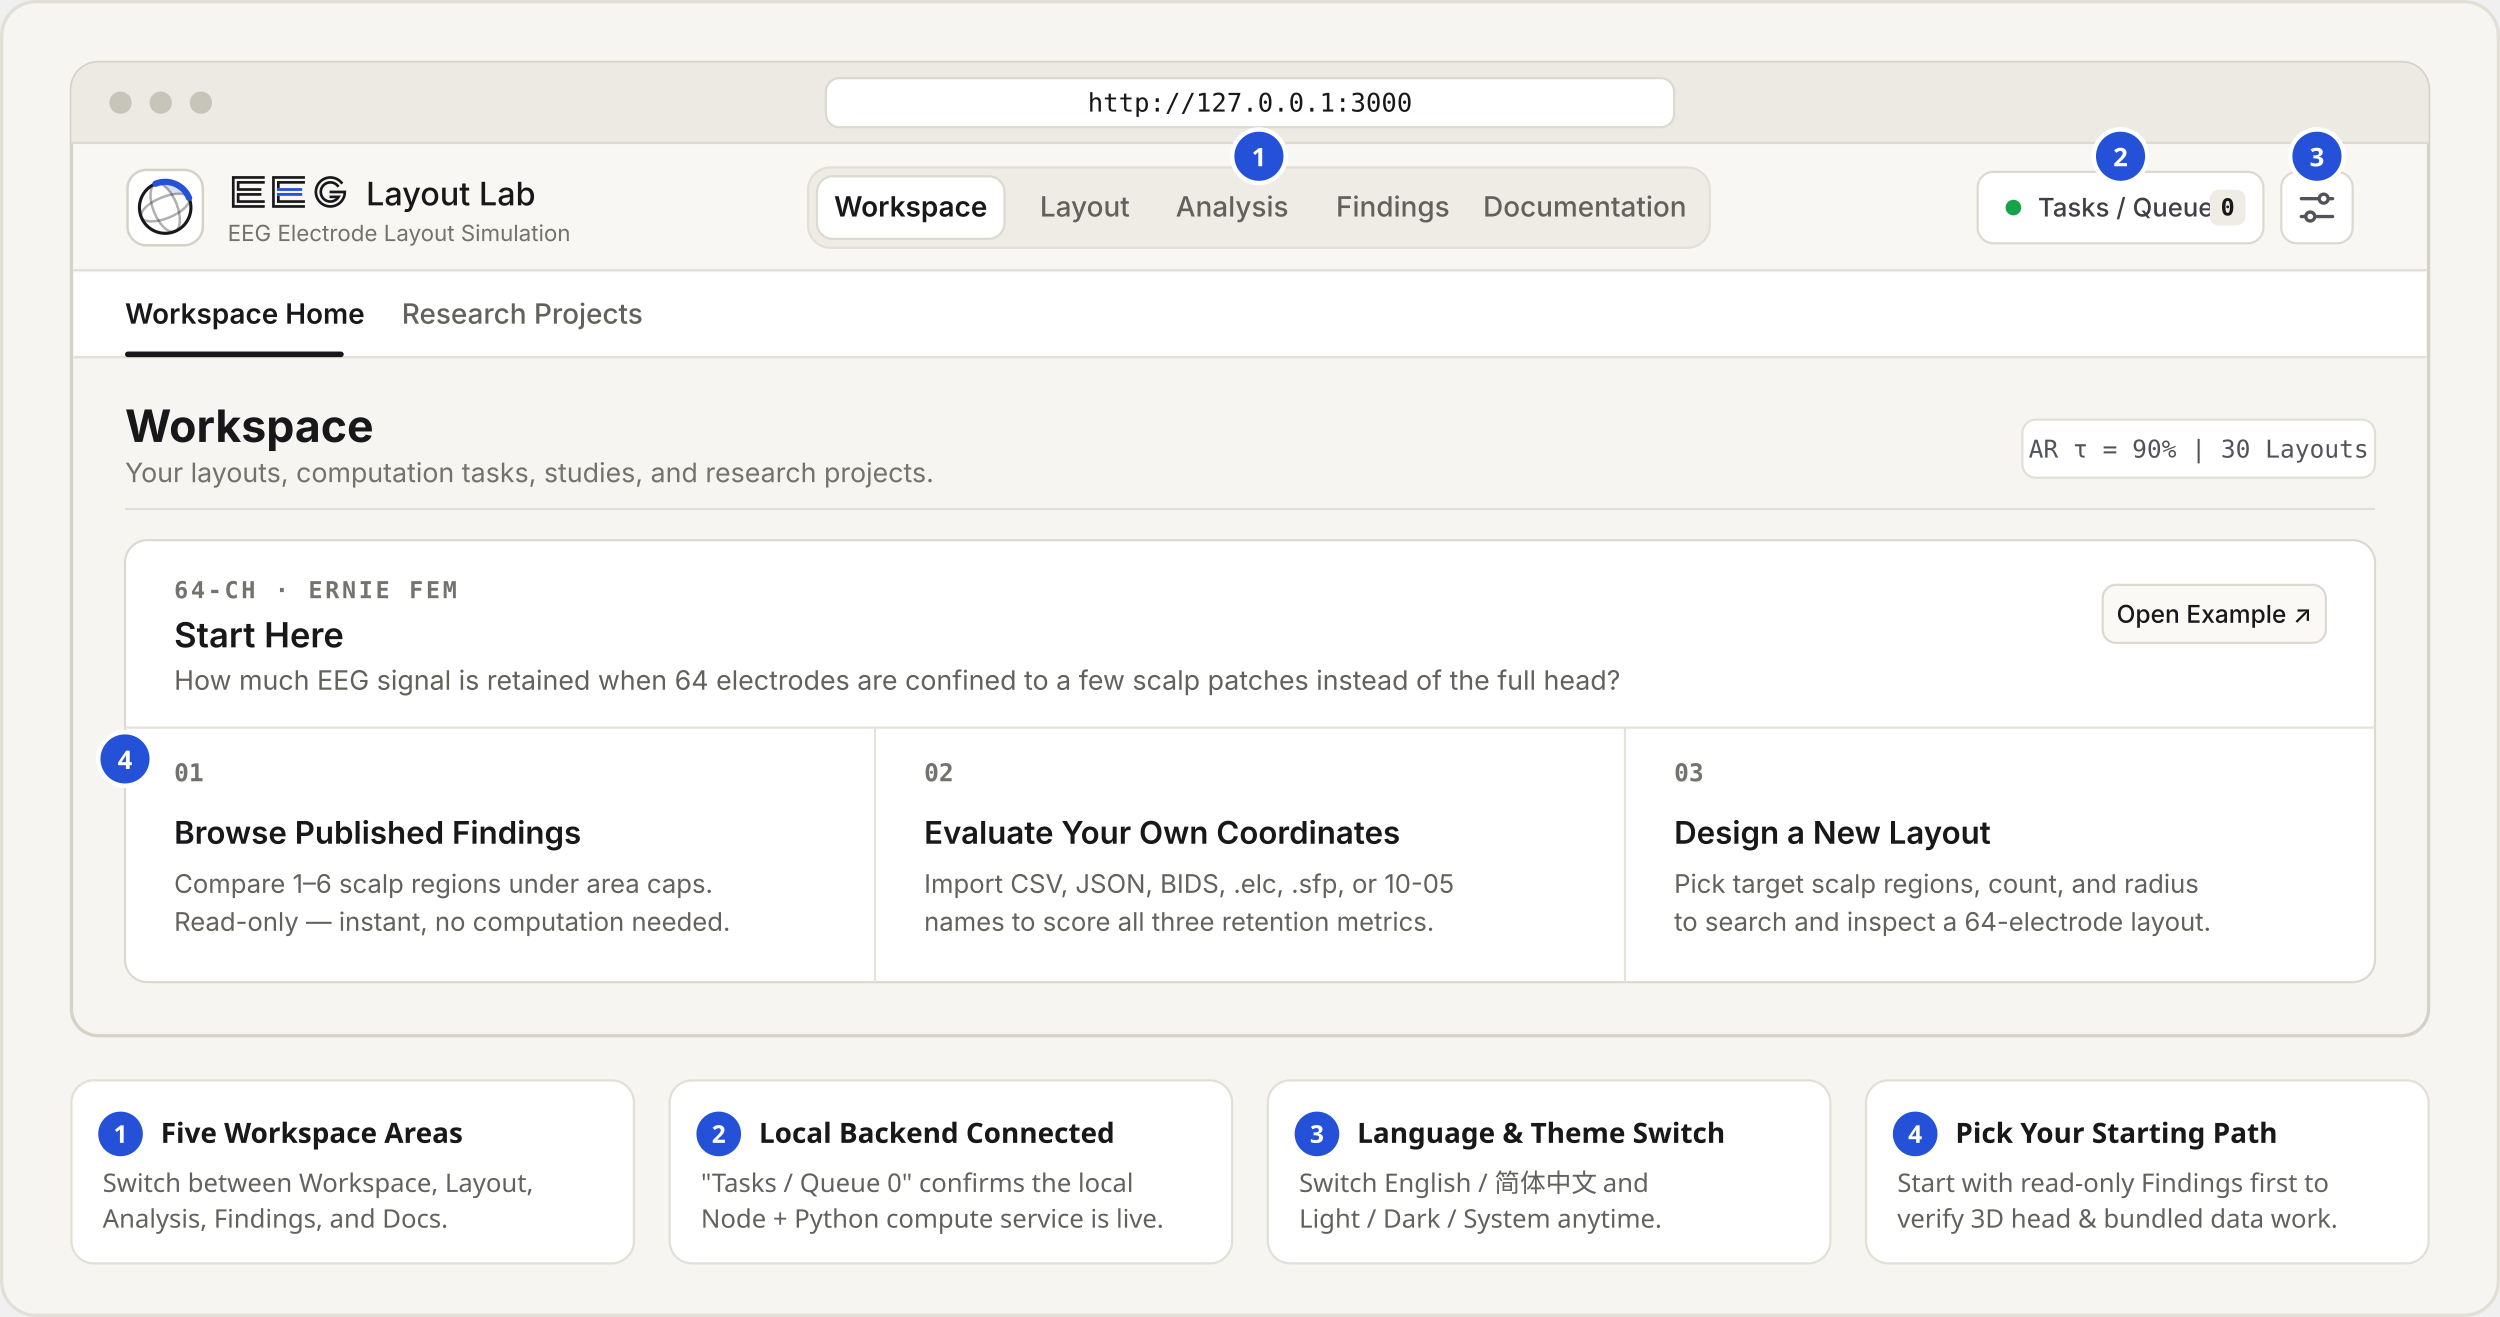
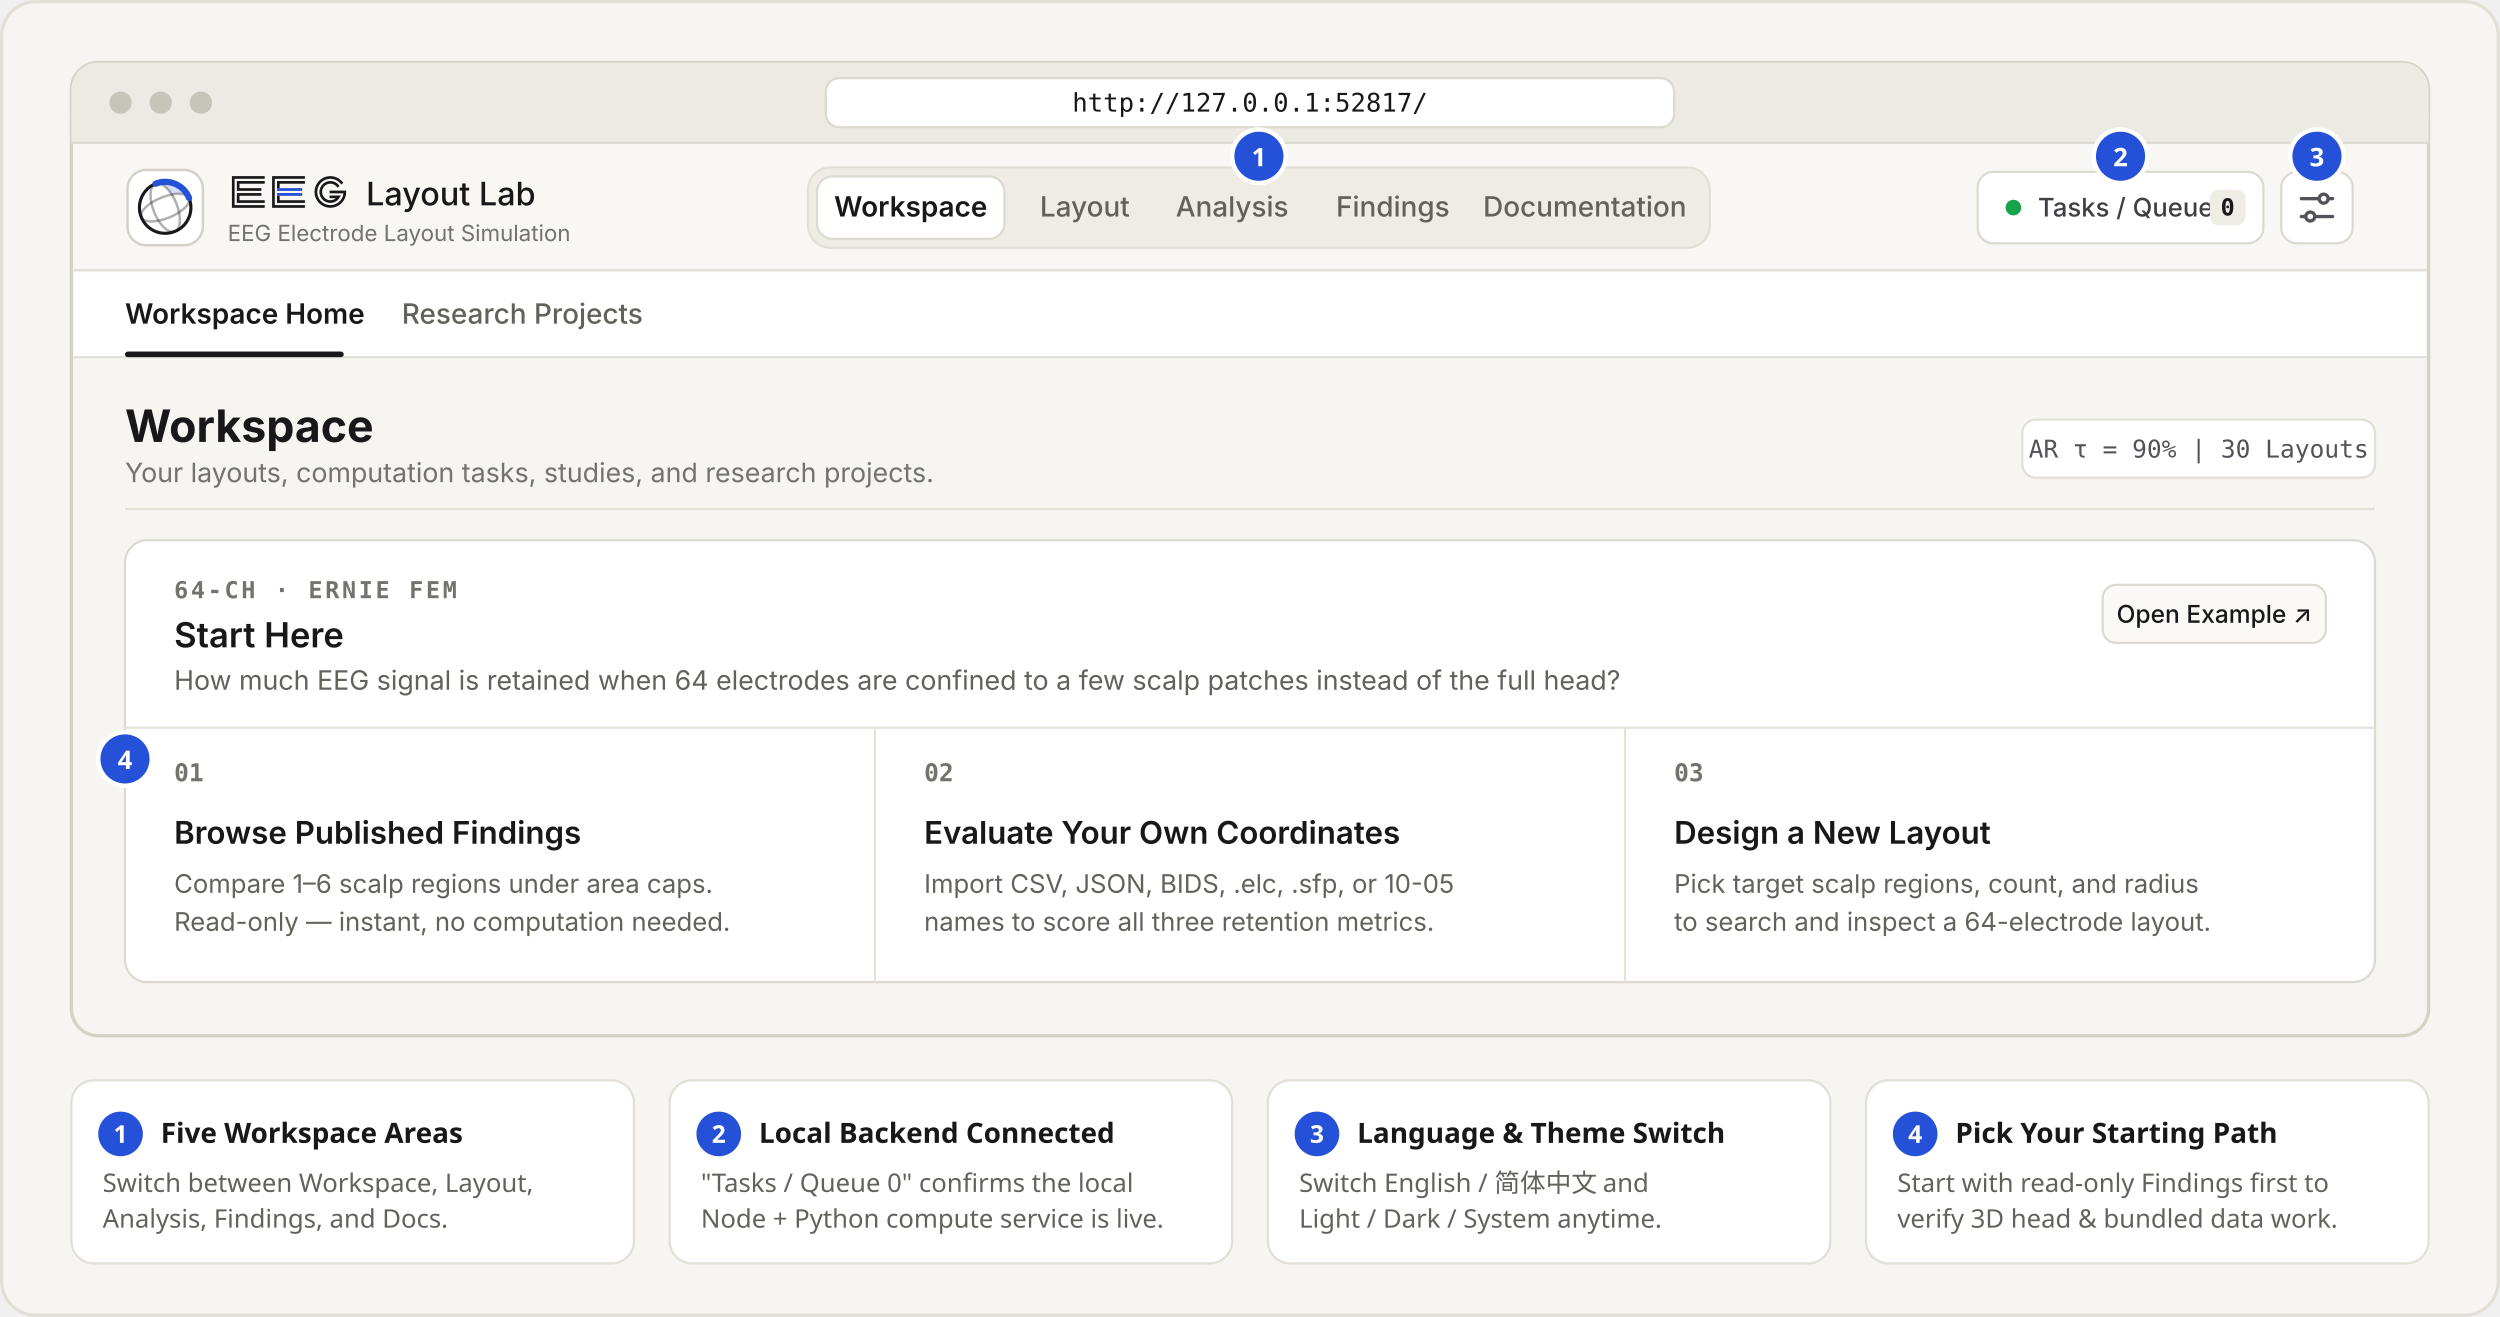
<svg xmlns="http://www.w3.org/2000/svg" width="1120" height="590" viewBox="0 0 1120 590" fill="none">
  <rect width="1120" height="590" rx="16" fill="#F6F5F1" />
  <rect x="0.75" y="0.75" width="1118.5" height="588.5" rx="15.25" stroke="#E2DFD7" stroke-width="1.5" />
  <rect x="32" y="28" width="1056" height="436" rx="12" fill="#F6F5F1" stroke="#D5D2C8" stroke-width="1.5" />
  <rect x="32" y="28" width="1056" height="36" rx="12" fill="#ECEAE3" />
  <rect x="32" y="52" width="1056" height="12" fill="#ECEAE3" />
  <line x1="32" y1="64" x2="1088" y2="64" stroke="#DCD9D0" />
  <circle cx="54" cy="46" r="5" fill="#C7C4BA" />
  <circle cx="72" cy="46" r="5" fill="#C7C4BA" />
  <circle cx="90" cy="46" r="5" fill="#C7C4BA" />
  <rect x="370" y="35" width="380" height="22" rx="6" fill="#FFFFFF" stroke="#DCD9D0" />
-   <text x="560" y="50" text-anchor="middle" font-family="ui-monospace, SFMono-Regular, Menlo, monospace" font-size="11.5" fill="#18181B">http://127.0.0.1:3000</text>
+   <text x="560" y="50" text-anchor="middle" font-family="ui-monospace, SFMono-Regular, Menlo, monospace" font-size="11.5" fill="#18181B">http://127.0.0.1:52817/</text>
  <rect x="33" y="65" width="1054" height="56" fill="#F8F7F3" />
  <line x1="33" y1="121" x2="1087" y2="121" stroke="#E2DFD7" />
  <g transform="translate(56, 75)">
    <svg width="36" height="36" viewBox="0 0 64 64" fill="none">
      <rect x="2" y="2" width="60" height="60" rx="15" fill="#FFFFFF" stroke="#D5D2C8" stroke-width="2" />
      <g transform="rotate(-22 32 32)">
        <path d="M 32 11.5 A 20.5 20.5 0 0 1 52.5 32 A 20.5 8.5 0 0 0 40.81 24.32 A 9.5 20.5 0 0 0 32 11.5 Z" fill="#2451D8" fill-opacity="0.18" />
        <circle cx="32" cy="32" r="20.5" stroke="#18181B" stroke-width="2.5" />
        <ellipse cx="32" cy="32" rx="9.5" ry="20.5" stroke="#18181B" stroke-opacity="0.34" stroke-width="2" />
        <ellipse cx="32" cy="32" rx="20.5" ry="8.5" stroke="#18181B" stroke-opacity="0.34" stroke-width="2" />
        <path d="M 32 11.5 A 20.5 20.5 0 0 1 52.5 32" stroke="#2451D8" stroke-width="5" stroke-linecap="round" />
      </g>
    </svg>
    <g transform="translate(46, 3)">
      <svg width="56" height="16" viewBox="0 0 108 32" fill="none">
        <path d="M 30 3 H 3 V 29 H 30" stroke="#18181B" stroke-width="2.4" stroke-linecap="square" />
        <path d="M 30 7.4 H 7.4 V 13.8 H 27" stroke="#18181B" stroke-width="2.4" stroke-linecap="square" />
        <path d="M 27 18.2 H 7.4 V 24.6 H 30" stroke="#18181B" stroke-width="2.4" stroke-linecap="square" />
        <path d="M 66 3 H 39 V 29 H 66" stroke="#18181B" stroke-width="2.4" stroke-linecap="square" />
        <path d="M 66 7.4 H 43.4 V 11.4" stroke="#18181B" stroke-width="2.4" stroke-linecap="square" />
        <path d="M 43.4 20.6 V 24.6 H 66" stroke="#18181B" stroke-width="2.4" stroke-linecap="square" />
        <line x1="43.4" y1="13.8" x2="63.5" y2="13.8" stroke="#2451D8" stroke-width="2.5" stroke-linecap="square" />
        <line x1="43.4" y1="18.2" x2="63.5" y2="18.2" stroke="#2451D8" stroke-width="2.5" stroke-linecap="square" />
        <path d="M 99.96 7.64 A 13 13 0 1 0 103 16 H 90.5" stroke="#18181B" stroke-width="2.4" stroke-linecap="square" />
        <path d="M 96.59 10.47 A 8.6 8.6 0 1 0 97.39 20.4 H 90.5" stroke="#18181B" stroke-width="2.4" stroke-linecap="square" />
      </svg>
      <text x="62" y="14" font-family="system-ui, -apple-system, sans-serif" font-size="14.5" font-weight="500" fill="#18181B">Layout Lab</text>
      <text x="0" y="30" font-family="system-ui, -apple-system, sans-serif" font-size="10" fill="#74726D">EEG Electrode Layout Simulation</text>
    </g>
  </g>
  <g transform="translate(362, 75)">
    <rect width="404" height="36" rx="10" fill="#EFECE6" stroke="#E2DFD7" />
    <rect x="4" y="4" width="84" height="28" rx="7" fill="#FFFFFF" stroke="#DCD9D0" />
    <text x="46" y="22" text-anchor="middle" font-family="system-ui, -apple-system, sans-serif" font-size="12.5" font-weight="600" fill="#18181B">Workspace</text>
    <text x="124" y="22" text-anchor="middle" font-family="system-ui, -apple-system, sans-serif" font-size="12.5" font-weight="500" fill="#63615C">Layout</text>
    <text x="190" y="22" text-anchor="middle" font-family="system-ui, -apple-system, sans-serif" font-size="12.5" font-weight="500" fill="#63615C">Analysis</text>
    <text x="262" y="22" text-anchor="middle" font-family="system-ui, -apple-system, sans-serif" font-size="12.5" font-weight="500" fill="#63615C">Findings</text>
    <text x="348" y="22" text-anchor="middle" font-family="system-ui, -apple-system, sans-serif" font-size="12.5" font-weight="500" fill="#63615C">Documentation</text>
  </g>
  <g transform="translate(886, 77)">
    <rect width="128" height="32" rx="7" fill="#FFFFFF" stroke="#DCD9D0" />
    <circle cx="16" cy="16" r="3.5" fill="#16A34A" />
    <text x="27" y="20" font-family="system-ui, -apple-system, sans-serif" font-size="11.5" font-weight="500" fill="#3F3F46">Tasks / Queue</text>
    <rect x="104" y="8" width="16" height="16" rx="4" fill="#EFECE6" />
    <text x="112" y="19.5" text-anchor="middle" font-family="ui-monospace, SFMono-Regular, Menlo, monospace" font-size="10.5" font-weight="600" fill="#18181B">0</text>
    <rect x="136" y="0" width="32" height="32" rx="7" fill="#FFFFFF" stroke="#DCD9D0" />
    <line x1="145" y1="12" x2="159" y2="12" stroke="#52525B" stroke-width="1.5" stroke-linecap="round" />
    <line x1="145" y1="20" x2="159" y2="20" stroke="#52525B" stroke-width="1.5" stroke-linecap="round" />
    <circle cx="155" cy="12" r="2" fill="#FFFFFF" stroke="#52525B" stroke-width="1.5" />
    <circle cx="149" cy="20" r="2" fill="#FFFFFF" stroke="#52525B" stroke-width="1.5" />
  </g>
  <rect x="33" y="122" width="1054" height="38" fill="#FFFFFF" />
  <line x1="33" y1="160" x2="1087" y2="160" stroke="#E2DFD7" />
  <text x="56" y="145" font-family="system-ui, -apple-system, sans-serif" font-size="12.5" font-weight="600" fill="#18181B">Workspace Home</text>
  <rect x="56" y="157.5" width="98" height="2.5" rx="1.25" fill="#18181B" />
  <text x="180" y="145" font-family="system-ui, -apple-system, sans-serif" font-size="12.5" font-weight="500" fill="#63615C">Research Projects</text>
  <g transform="translate(56, 178)">
    <text x="0" y="20" font-family="system-ui, -apple-system, sans-serif" font-size="20" font-weight="700" fill="#18181B">Workspace</text>
    <text x="0" y="38" font-family="system-ui, -apple-system, sans-serif" font-size="12" fill="#74726D">Your layouts, computation tasks, studies, and research projects.</text>
    <rect x="850" y="10" width="158" height="26" rx="6" fill="#FFFFFF" stroke="#E2DFD7" />
    <text x="929" y="27" text-anchor="middle" font-family="ui-monospace, SFMono-Regular, Menlo, monospace" font-size="11" fill="#52525B">AR τ = 90% | 30 Layouts</text>
    <line x1="0" y1="50" x2="1008" y2="50" stroke="#E2DFD7" />
  </g>
  <g transform="translate(56, 242)">
    <rect width="1008" height="198" rx="10" fill="#FFFFFF" stroke="#DCD9D0" />
    <text x="22" y="26" font-family="ui-monospace, SFMono-Regular, Menlo, monospace" font-size="10.5" font-weight="600" letter-spacing="1.2" fill="#74726D">64-CH · ERNIE FEM</text>
    <text x="22" y="48" font-family="system-ui, -apple-system, sans-serif" font-size="15.5" font-weight="600" fill="#18181B">Start Here</text>
    <text x="22" y="67" font-family="system-ui, -apple-system, sans-serif" font-size="12" fill="#63615C">How much EEG signal is retained when 64 electrodes are confined to a few scalp patches instead of the full head?</text>
    <rect x="886" y="20" width="100" height="26" rx="6" fill="#FAF9F5" stroke="#DCD9D0" />
    <text x="936" y="37" text-anchor="middle" font-family="system-ui, -apple-system, sans-serif" font-size="11" font-weight="500" fill="#18181B">Open Example ↗</text>
    <line x1="0" y1="84" x2="1008" y2="84" stroke="#E5E2DA" />
    <line x1="336" y1="84" x2="336" y2="198" stroke="#E5E2DA" />
    <line x1="672" y1="84" x2="672" y2="198" stroke="#E5E2DA" />
    <text x="22" y="108" font-family="ui-monospace, SFMono-Regular, Menlo, monospace" font-size="11" font-weight="600" fill="#74726D">01</text>
    <text x="22" y="136" font-family="system-ui, -apple-system, sans-serif" font-size="14" font-weight="600" fill="#18181B">Browse Published Findings</text>
    <text x="22" y="158" font-family="system-ui, -apple-system, sans-serif" font-size="11.5" fill="#63615C">Compare 1–6 scalp regions under area caps.</text>
    <text x="22" y="175" font-family="system-ui, -apple-system, sans-serif" font-size="11.5" fill="#63615C">Read-only — instant, no computation needed.</text>
    <text x="358" y="108" font-family="ui-monospace, SFMono-Regular, Menlo, monospace" font-size="11" font-weight="600" fill="#74726D">02</text>
    <text x="358" y="136" font-family="system-ui, -apple-system, sans-serif" font-size="14" font-weight="600" fill="#18181B">Evaluate Your Own Coordinates</text>
    <text x="358" y="158" font-family="system-ui, -apple-system, sans-serif" font-size="11.5" fill="#63615C">Import CSV, JSON, BIDS, .elc, .sfp, or 10-05</text>
    <text x="358" y="175" font-family="system-ui, -apple-system, sans-serif" font-size="11.5" fill="#63615C">names to score all three retention metrics.</text>
    <text x="694" y="108" font-family="ui-monospace, SFMono-Regular, Menlo, monospace" font-size="11" font-weight="600" fill="#74726D">03</text>
    <text x="694" y="136" font-family="system-ui, -apple-system, sans-serif" font-size="14" font-weight="600" fill="#18181B">Design a New Layout</text>
    <text x="694" y="158" font-family="system-ui, -apple-system, sans-serif" font-size="11.5" fill="#63615C">Pick target scalp regions, count, and radius</text>
    <text x="694" y="175" font-family="system-ui, -apple-system, sans-serif" font-size="11.5" fill="#63615C">to search and inspect a 64-electrode layout.</text>
  </g>
  <circle cx="564" cy="70" r="12" fill="#2451D8" stroke="#FFFFFF" stroke-width="2" />
  <text x="564" y="74.5" text-anchor="middle" font-family="system-ui, sans-serif" font-size="11.5" font-weight="700" fill="#FFFFFF">1</text>
  <circle cx="950" cy="70" r="12" fill="#2451D8" stroke="#FFFFFF" stroke-width="2" />
  <text x="950" y="74.5" text-anchor="middle" font-family="system-ui, sans-serif" font-size="11.5" font-weight="700" fill="#FFFFFF">2</text>
  <circle cx="1038" cy="70" r="12" fill="#2451D8" stroke="#FFFFFF" stroke-width="2" />
  <text x="1038" y="74.5" text-anchor="middle" font-family="system-ui, sans-serif" font-size="11.5" font-weight="700" fill="#FFFFFF">3</text>
  <circle cx="56" cy="340" r="12" fill="#2451D8" stroke="#FFFFFF" stroke-width="2" />
  <text x="56" y="344.5" text-anchor="middle" font-family="system-ui, sans-serif" font-size="11.5" font-weight="700" fill="#FFFFFF">4</text>
  <g transform="translate(32, 484)">
    <rect width="252" height="82" rx="10" fill="#FFFFFF" stroke="#E2DFD7" />
    <circle cx="22" cy="24" r="10" fill="#2451D8" />
    <text x="22" y="28" text-anchor="middle" font-family="system-ui, sans-serif" font-size="11" font-weight="700" fill="#FFFFFF">1</text>
    <text x="40" y="28" font-family="system-ui, sans-serif" font-size="12.5" font-weight="600" fill="#18181B">Five Workspace Areas</text>
    <text x="14" y="50" font-family="system-ui, sans-serif" font-size="11.5" fill="#63615C">Switch between Workspace, Layout,</text>
    <text x="14" y="66" font-family="system-ui, sans-serif" font-size="11.5" fill="#63615C">Analysis, Findings, and Docs.</text>
    <g transform="translate(268, 0)">
      <rect width="252" height="82" rx="10" fill="#FFFFFF" stroke="#E2DFD7" />
      <circle cx="22" cy="24" r="10" fill="#2451D8" />
      <text x="22" y="28" text-anchor="middle" font-family="system-ui, sans-serif" font-size="11" font-weight="700" fill="#FFFFFF">2</text>
      <text x="40" y="28" font-family="system-ui, sans-serif" font-size="12.5" font-weight="600" fill="#18181B">Local Backend Connected</text>
      <text x="14" y="50" font-family="system-ui, sans-serif" font-size="11.5" fill="#63615C">"Tasks / Queue 0" confirms the local</text>
      <text x="14" y="66" font-family="system-ui, sans-serif" font-size="11.5" fill="#63615C">Node + Python compute service is live.</text>
    </g>
    <g transform="translate(536, 0)">
      <rect width="252" height="82" rx="10" fill="#FFFFFF" stroke="#E2DFD7" />
      <circle cx="22" cy="24" r="10" fill="#2451D8" />
      <text x="22" y="28" text-anchor="middle" font-family="system-ui, sans-serif" font-size="11" font-weight="700" fill="#FFFFFF">3</text>
      <text x="40" y="28" font-family="system-ui, sans-serif" font-size="12.5" font-weight="600" fill="#18181B">Language &amp; Theme Switch</text>
      <text x="14" y="50" font-family="system-ui, sans-serif" font-size="11.5" fill="#63615C">Switch English / 简体中文 and</text>
      <text x="14" y="66" font-family="system-ui, sans-serif" font-size="11.5" fill="#63615C">Light / Dark / System anytime.</text>
    </g>
    <g transform="translate(804, 0)">
      <rect width="252" height="82" rx="10" fill="#FFFFFF" stroke="#E2DFD7" />
      <circle cx="22" cy="24" r="10" fill="#2451D8" />
      <text x="22" y="28" text-anchor="middle" font-family="system-ui, sans-serif" font-size="11" font-weight="700" fill="#FFFFFF">4</text>
      <text x="40" y="28" font-family="system-ui, sans-serif" font-size="12.5" font-weight="600" fill="#18181B">Pick Your Starting Path</text>
      <text x="14" y="50" font-family="system-ui, sans-serif" font-size="11.5" fill="#63615C">Start with read-only Findings first to</text>
      <text x="14" y="66" font-family="system-ui, sans-serif" font-size="11.5" fill="#63615C">verify 3D head &amp; bundled data work.</text>
    </g>
  </g>
</svg>
